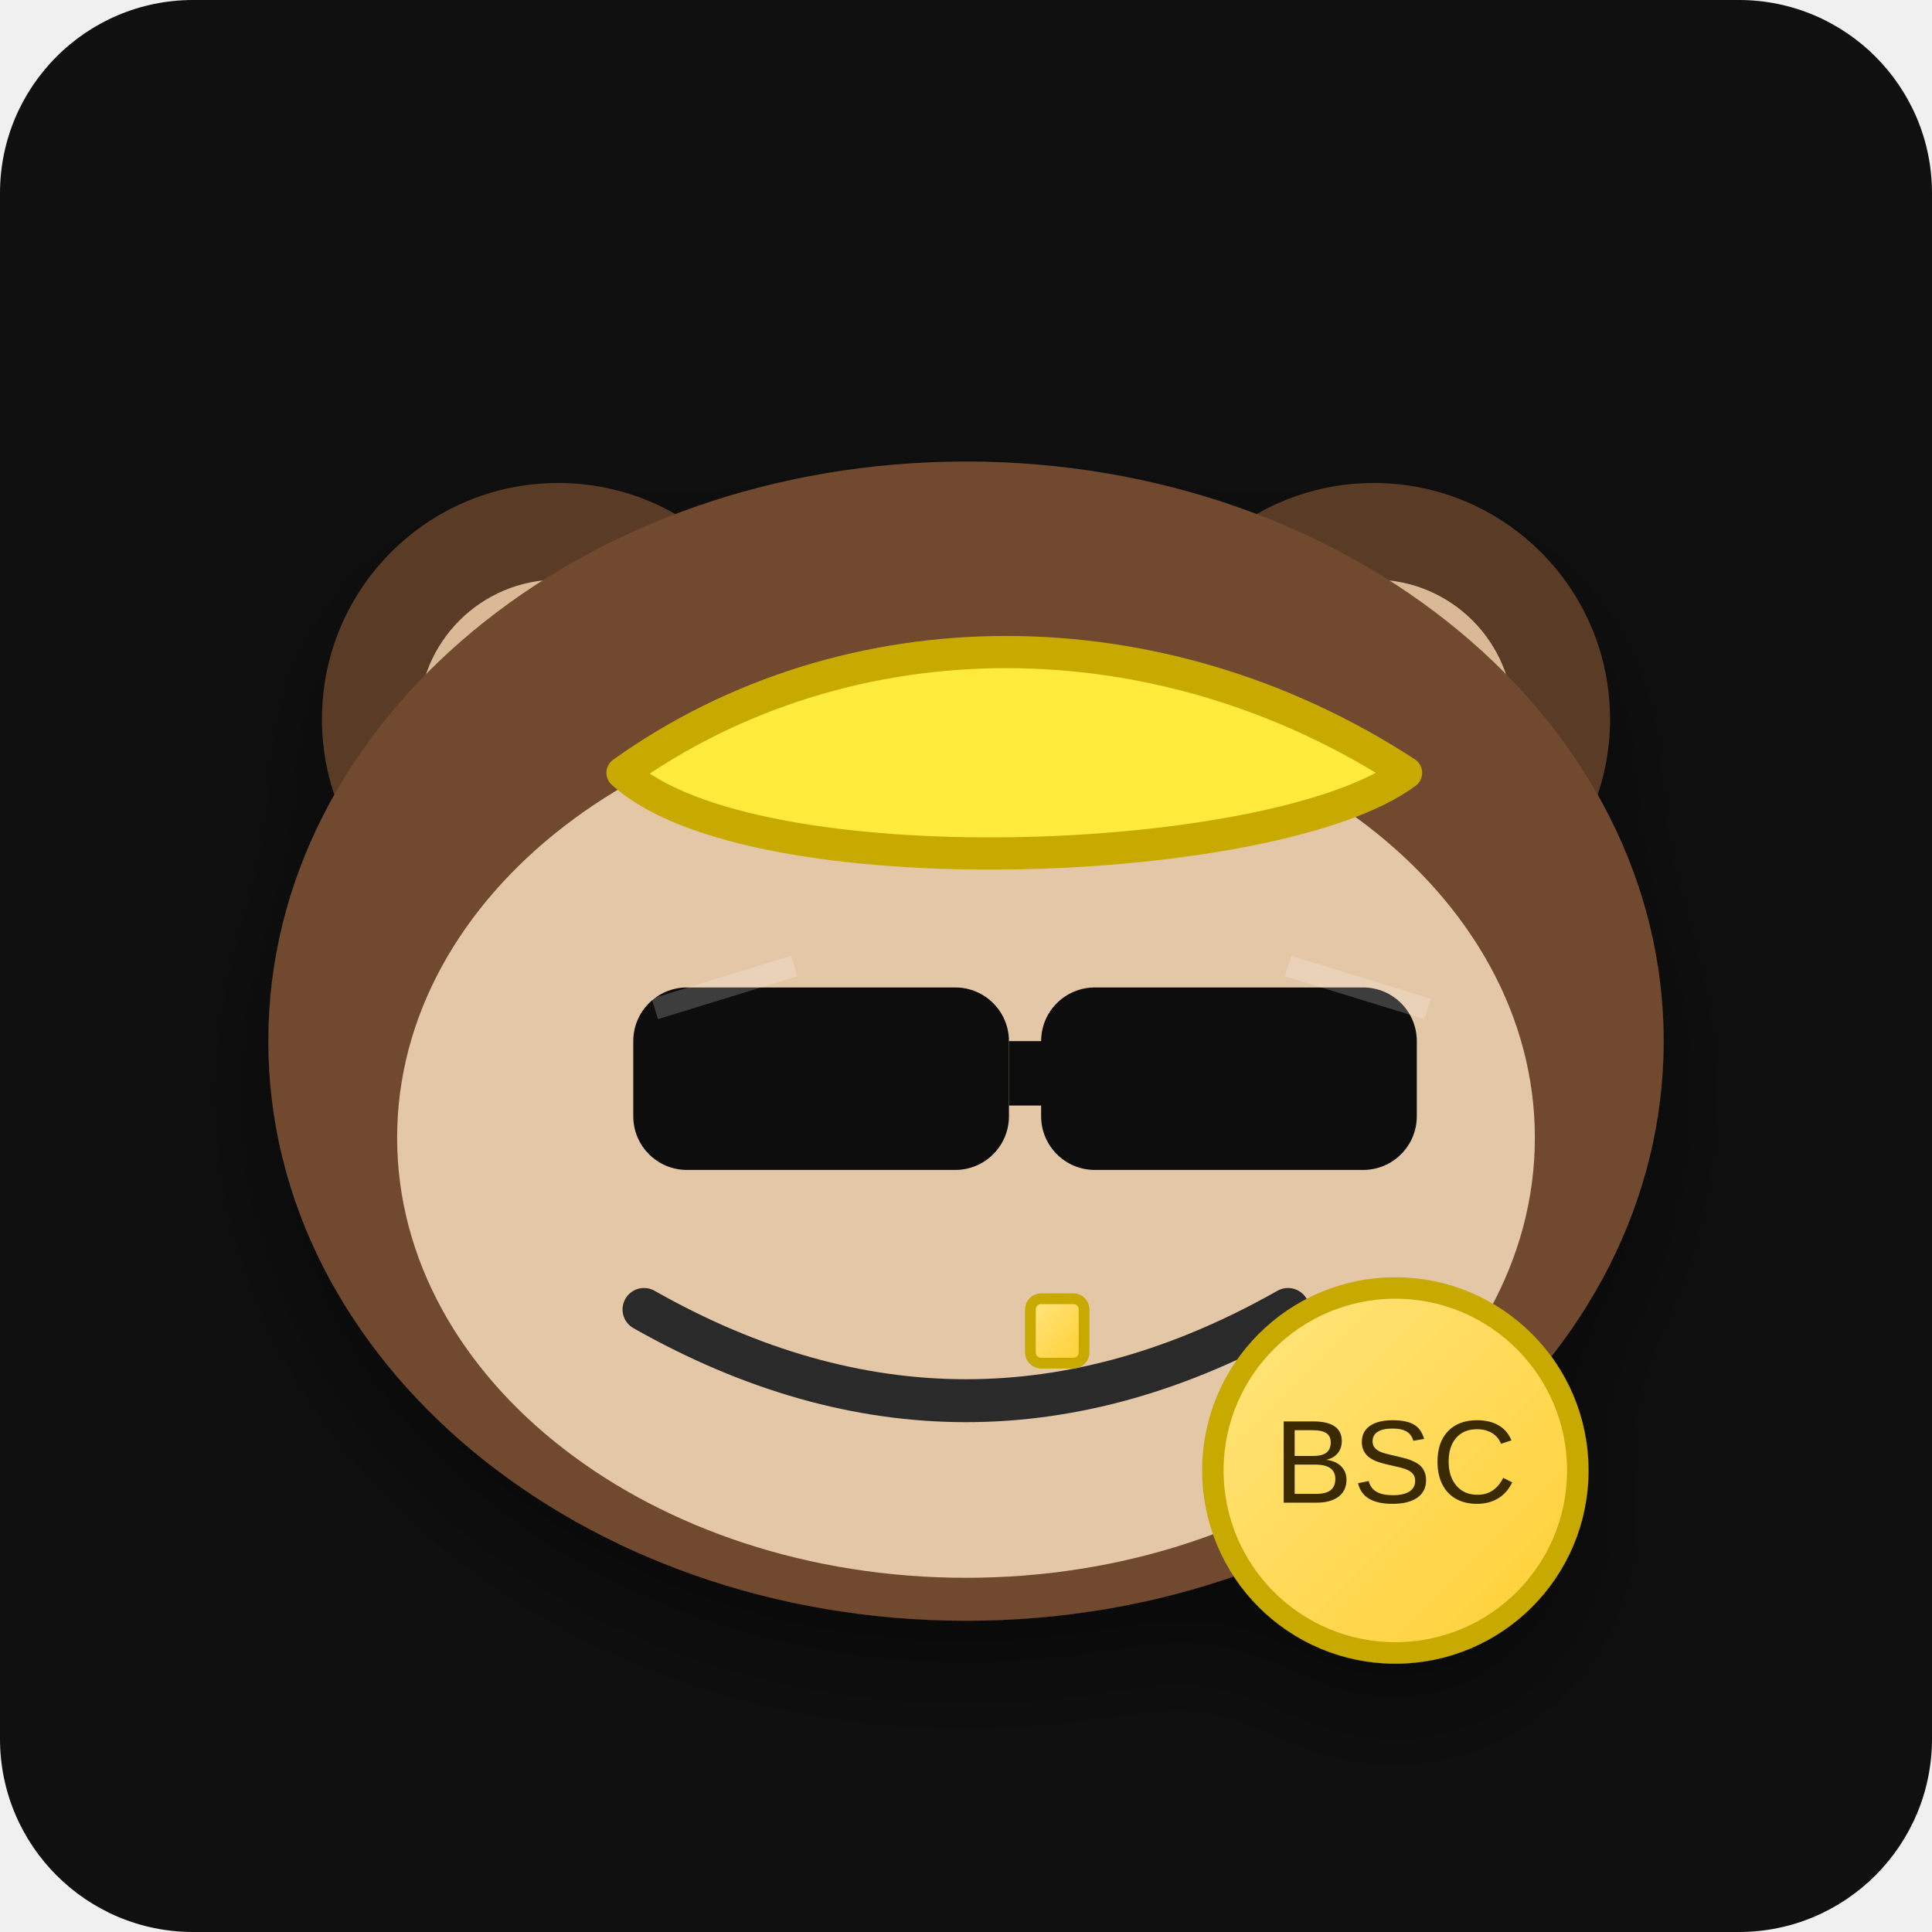
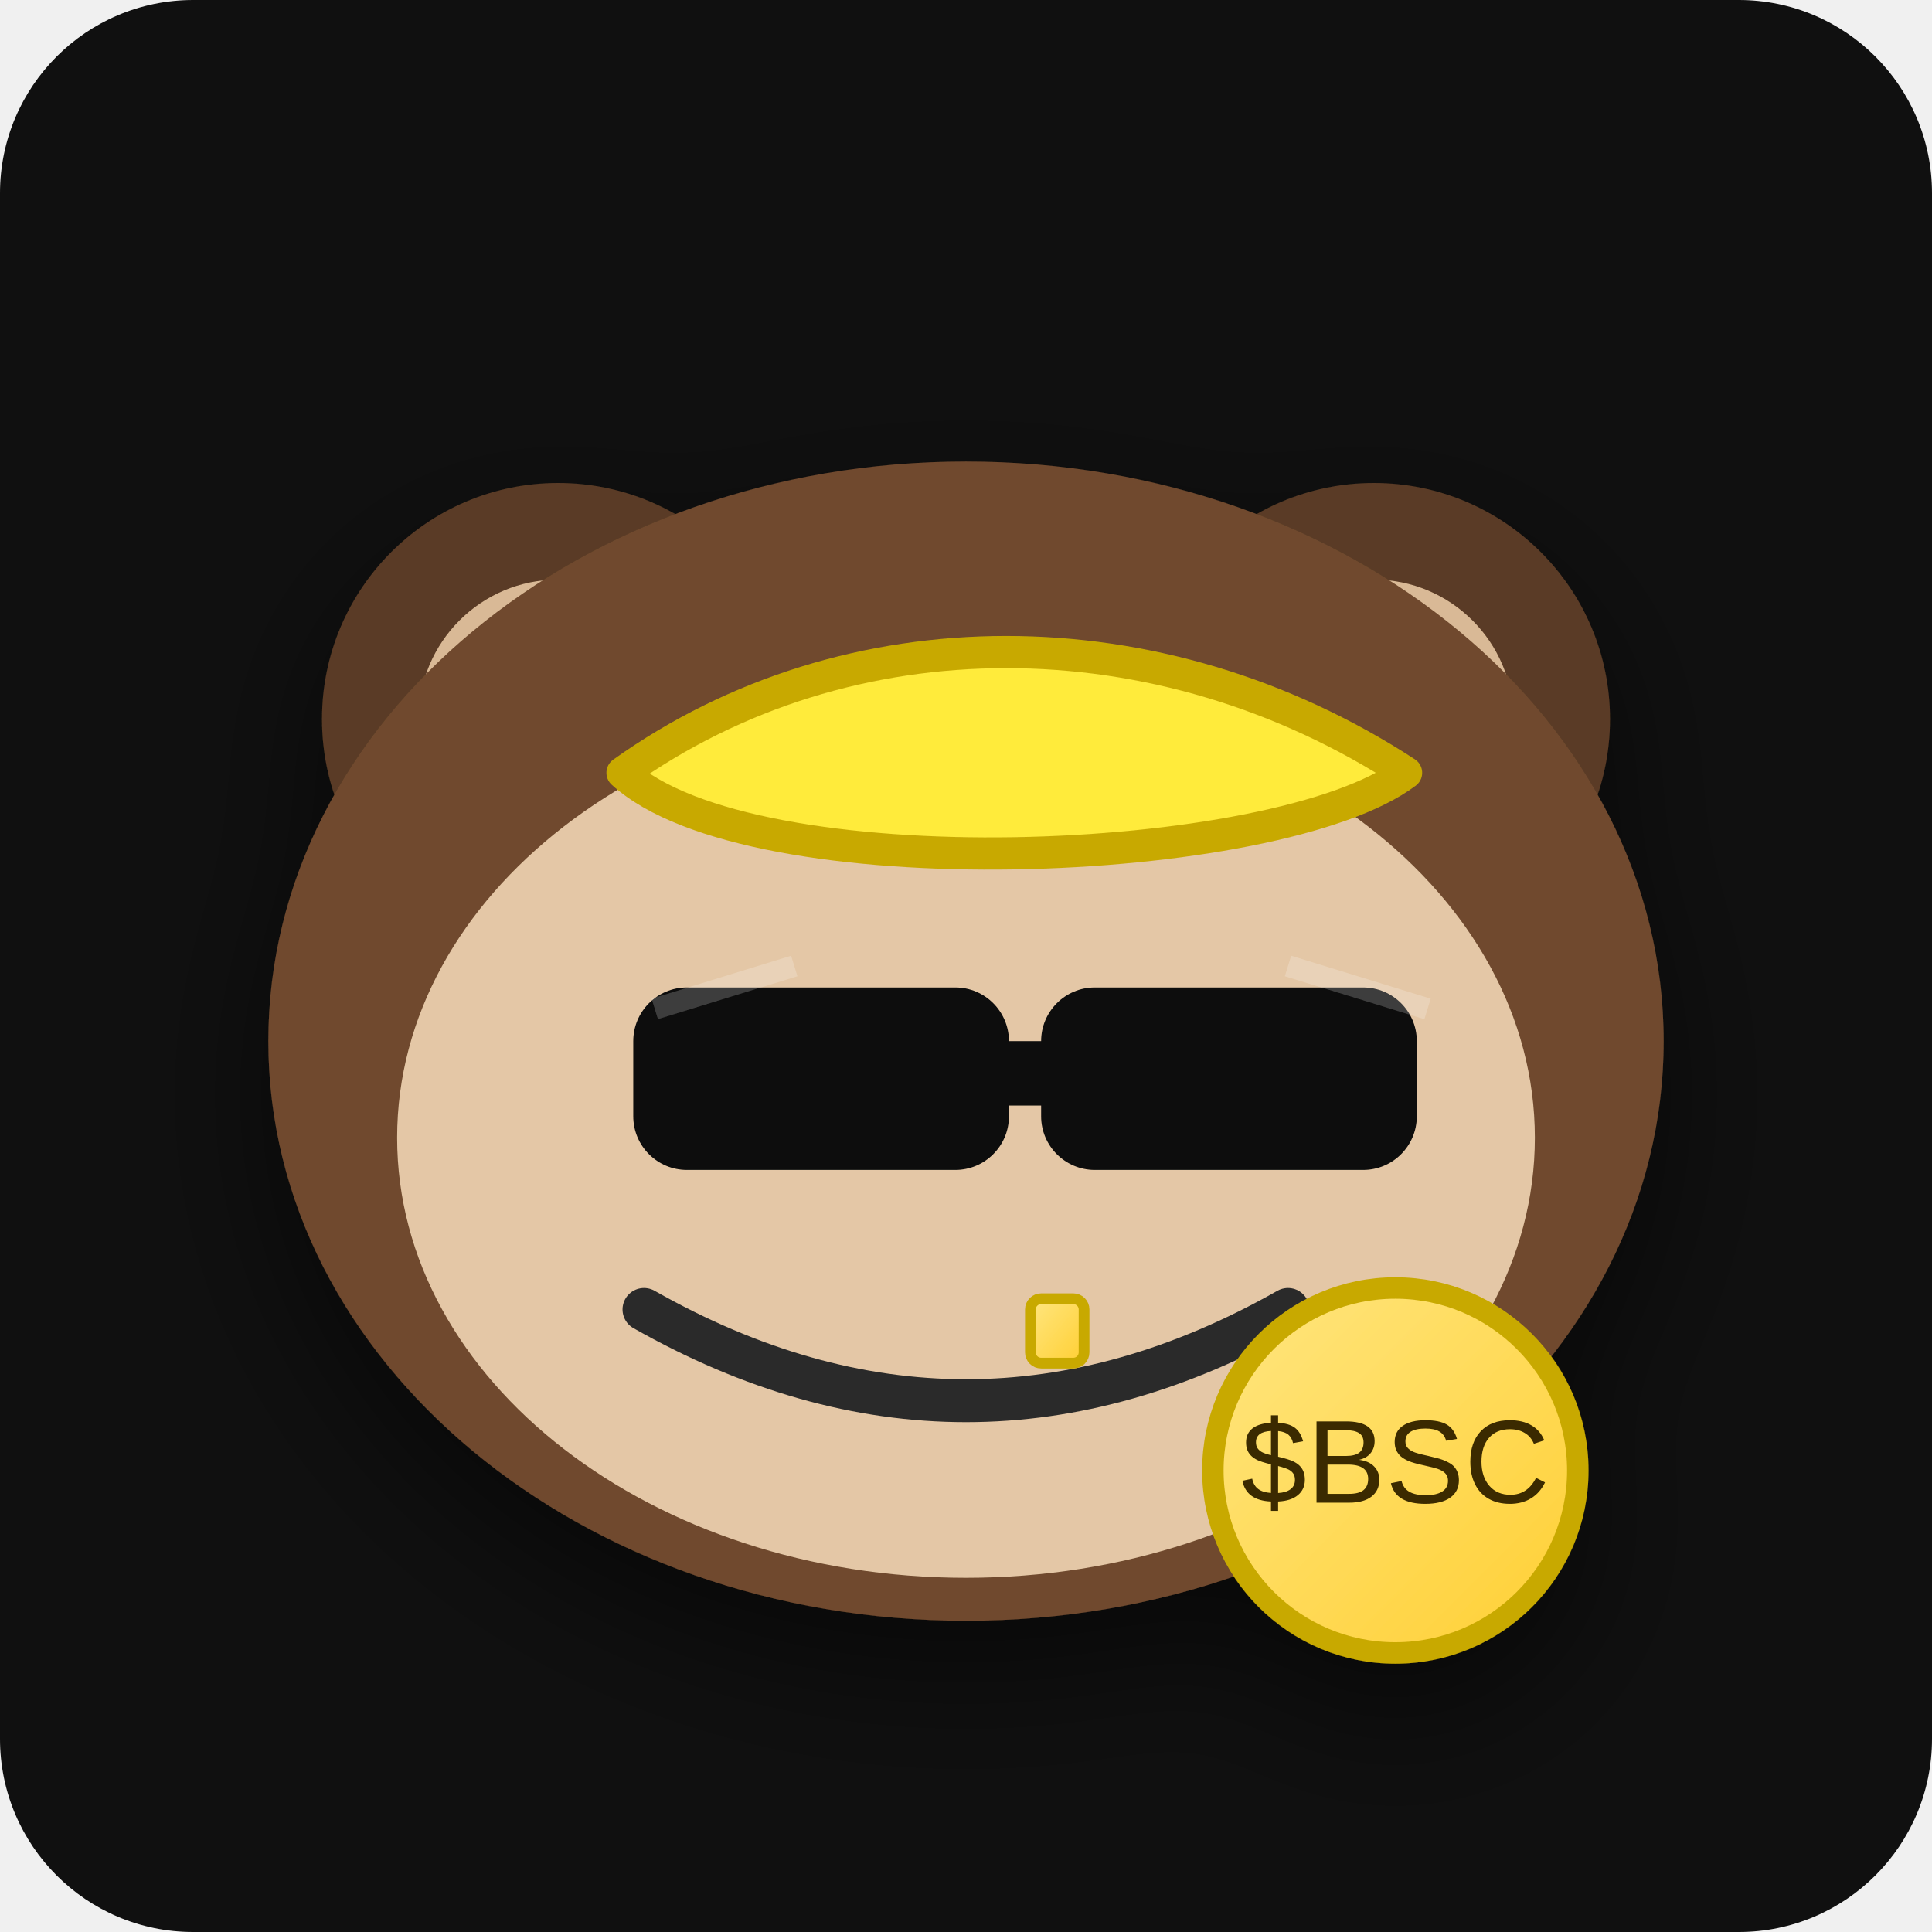
<svg xmlns="http://www.w3.org/2000/svg" viewBox="0 0 360 360">
  <defs>
    <filter id="shadow" x="-50%" y="-50%" width="200%" height="200%">
      <feDropShadow dx="0" dy="10" stdDeviation="12" flood-color="#000" flood-opacity=".5" />
    </filter>
    <linearGradient id="shine" x1="0" y1="0" x2="1" y2="1">
      <stop offset="0" stop-color="#ffe680" />
      <stop offset="1" stop-color="#ffcf33" />
    </linearGradient>
  </defs>
  <rect width="360" height="360" rx="36" fill="#101010" />
  <g filter="url(#shadow)" transform="translate(20,16)">
    <circle cx="84" cy="118" r="44" fill="#5a3b25" />
    <circle cx="236" cy="118" r="44" fill="#5a3b25" />
    <circle cx="84" cy="118" r="26" fill="#d9b996" />
    <circle cx="236" cy="118" r="26" fill="#d9b996" />
    <ellipse cx="160" cy="178" rx="130" ry="108" fill="#6f4a2e" />
    <ellipse cx="160" cy="196" rx="106" ry="82" fill="#e4c7a6" />
    <circle cx="130" cy="186" r="14" fill="#fff" />
    <circle cx="190" cy="186" r="14" fill="#fff" />
    <circle cx="130" cy="186" r="6" fill="#2b2b2b" />
    <circle cx="190" cy="186" r="6" fill="#2b2b2b" />
    <path d="M100 228q60 34 120 0" fill="none" stroke="#2b2b2b" stroke-width="8" stroke-linecap="round" />
    <rect x="172" y="226" width="10" height="12" rx="2" fill="url(#shine)" stroke="#c8a904" stroke-width="2" />
    <path d="M96 128c42-30 100-30 146 0-24 18-122 22-146 0z" fill="#ffeb3b" stroke="#c8a904" stroke-width="6" stroke-linejoin="round" />
    <g>
      <rect x="98" y="168" width="70" height="34" rx="10" fill="#0b0b0b" />
      <rect x="174" y="168" width="70" height="34" rx="10" fill="#0b0b0b" />
      <rect x="168" y="178" width="12" height="12" fill="#0b0b0b" />
      <path d="M102 172l26-8m118 8l-26-8" stroke="#ffffff" stroke-opacity=".2" stroke-width="4" />
    </g>
    <g transform="translate(240,258)">
      <circle cx="0" cy="0" r="34" fill="url(#shine)" stroke="#c8a904" stroke-width="4" />
-       <text x="0" y="6" text-anchor="middle" font-family="Impact, system-ui, Arial, sans-serif" font-size="22" fill="#3a2a00">BSC</text>
+       <text x="0" y="6" text-anchor="middle" font-family="Impact, system-ui, Arial, sans-serif" font-size="22" fill="#3a2a00">$BSC</text>
    </g>
  </g>
</svg>
